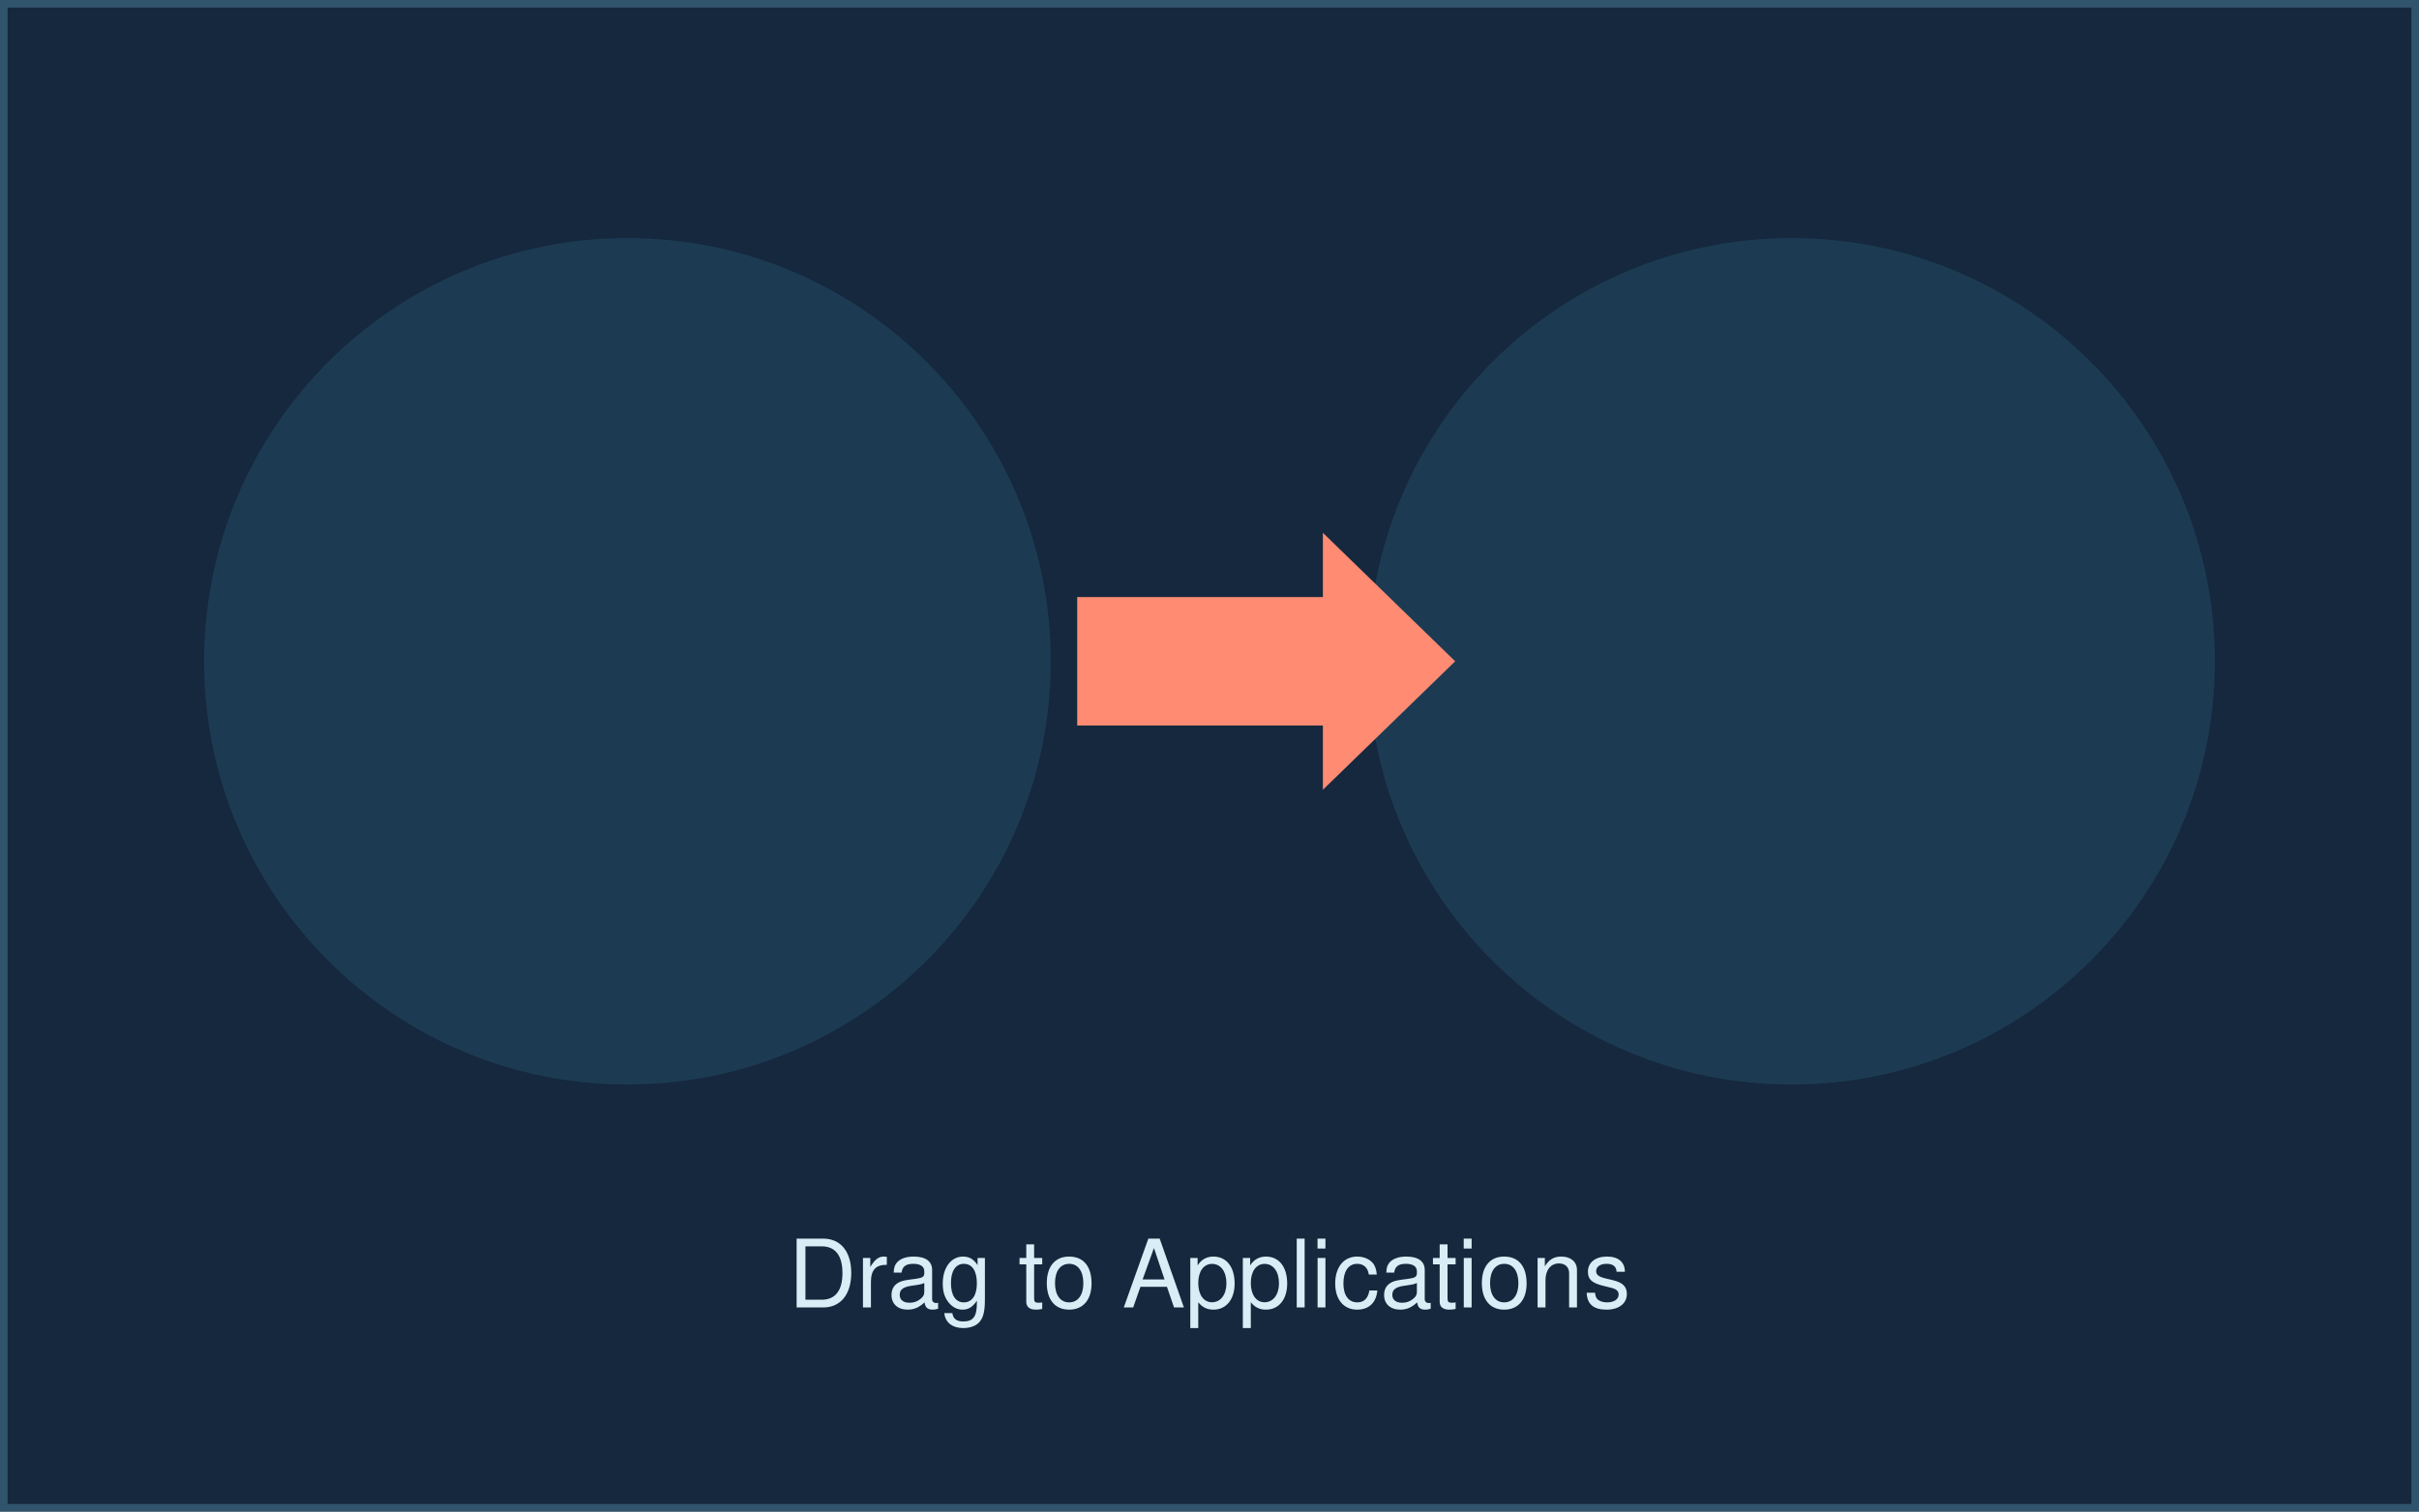
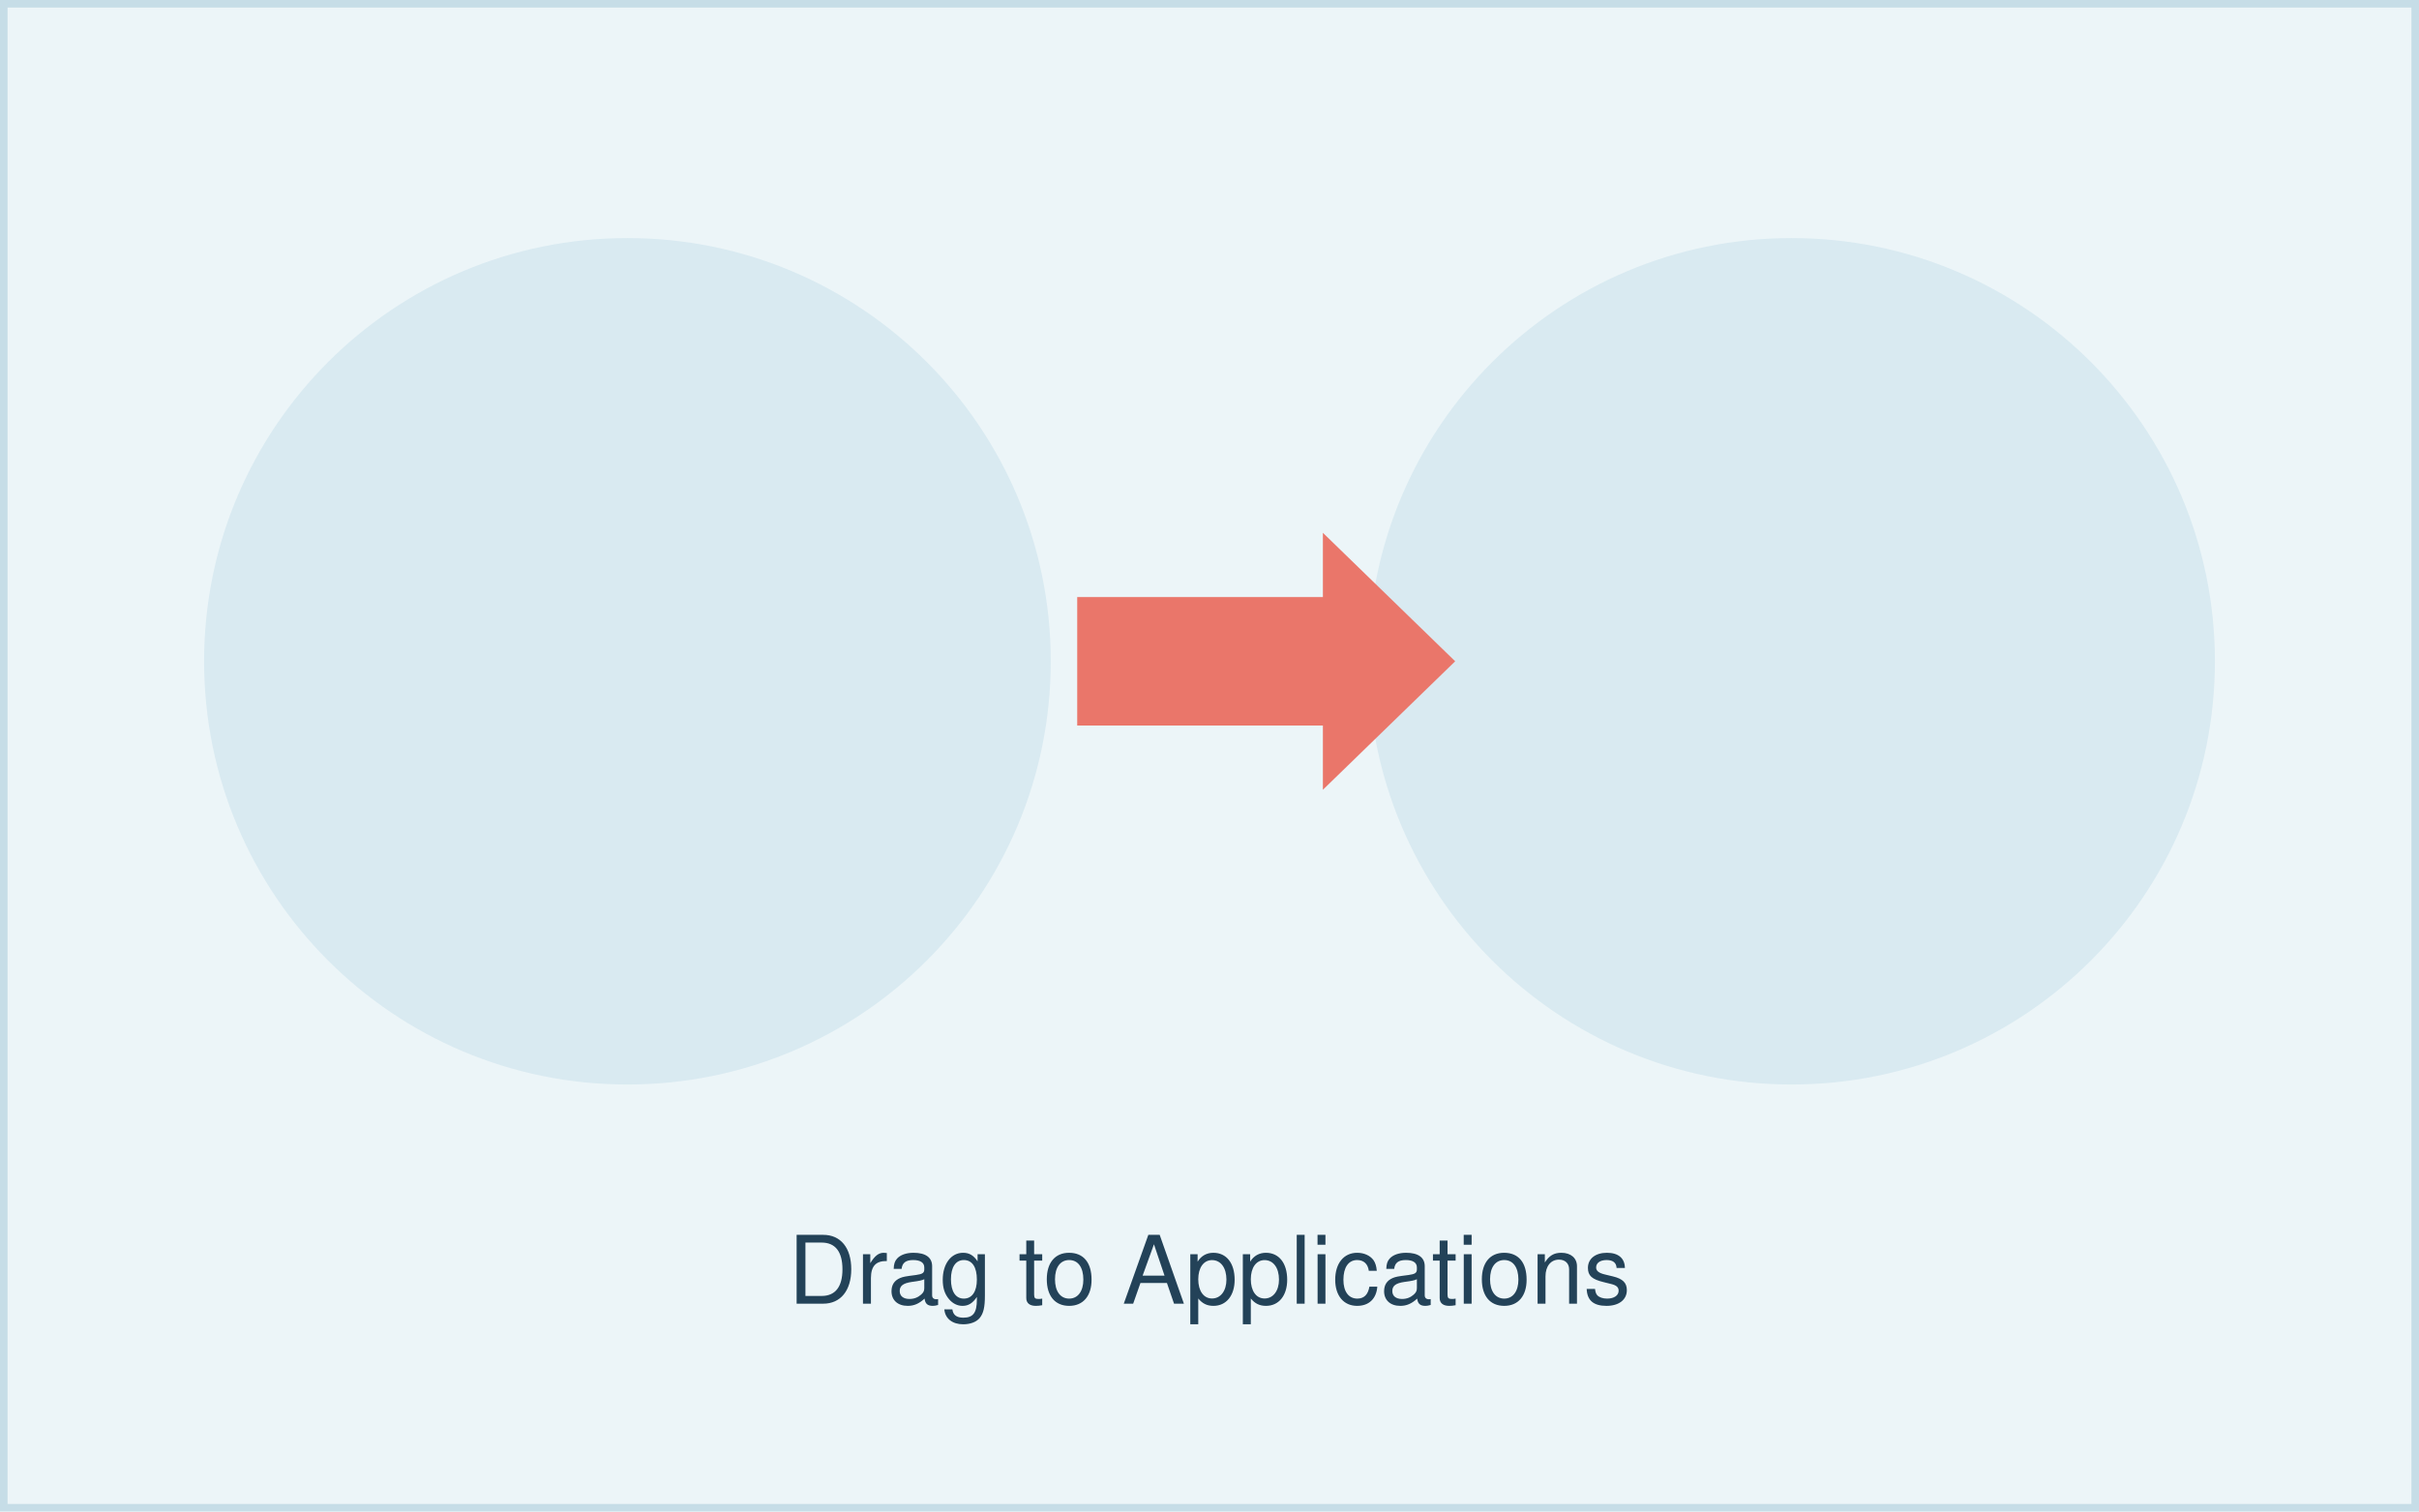
<svg xmlns="http://www.w3.org/2000/svg" width="640" height="400" viewBox="0 0 640 400">
-   <rect width="640" height="400" fill="#15283D" />
-   <rect x="1" y="1" width="638" height="398" fill="none" stroke="#31546D" stroke-width="2" />
-   <circle cx="166" cy="175" r="112" fill="#1C3B53" />
-   <circle cx="474" cy="175" r="112" fill="#1C3B53" />
-   <path d="M285 158h65v-17l35 34-35 34v-17h-65z" fill="#FF8B73" />
-   <text x="320" y="346" text-anchor="middle" font-family="Helvetica Neue, Helvetica, sans-serif" font-size="25" font-weight="500" fill="#D8EDF5">Drag to Applications</text>
+   <rect width="640" height="400" fill="#ECF5F8" />
+   <rect x="1" y="1" width="638" height="398" fill="none" stroke="#C6DDE7" stroke-width="2" />
+   <circle cx="166" cy="175" r="112" fill="#D9EAF1" />
+   <circle cx="474" cy="175" r="112" fill="#D9EAF1" />
+   <path d="M285 158h65v-17l35 34-35 34v-17h-65z" fill="#EA766A" />
+   <text x="320" y="345" text-anchor="middle" font-family="Helvetica Neue, Helvetica, sans-serif" font-size="25" font-weight="500" fill="#234258">Drag to Applications</text>
</svg>
